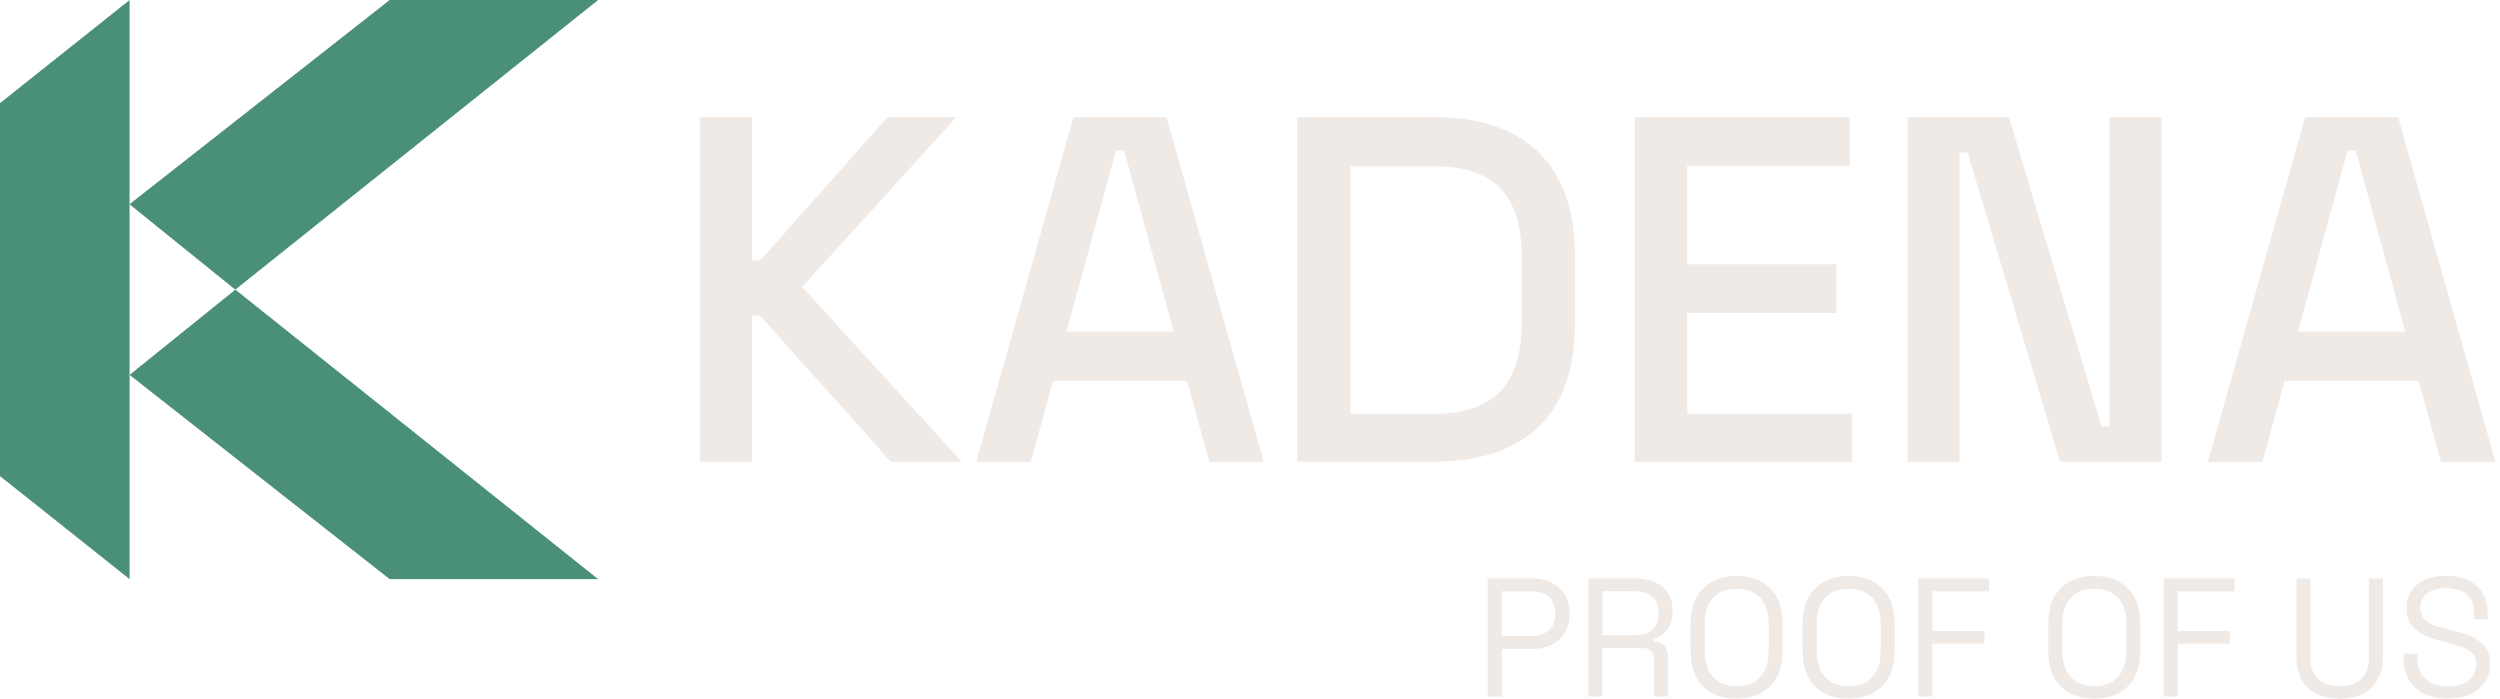
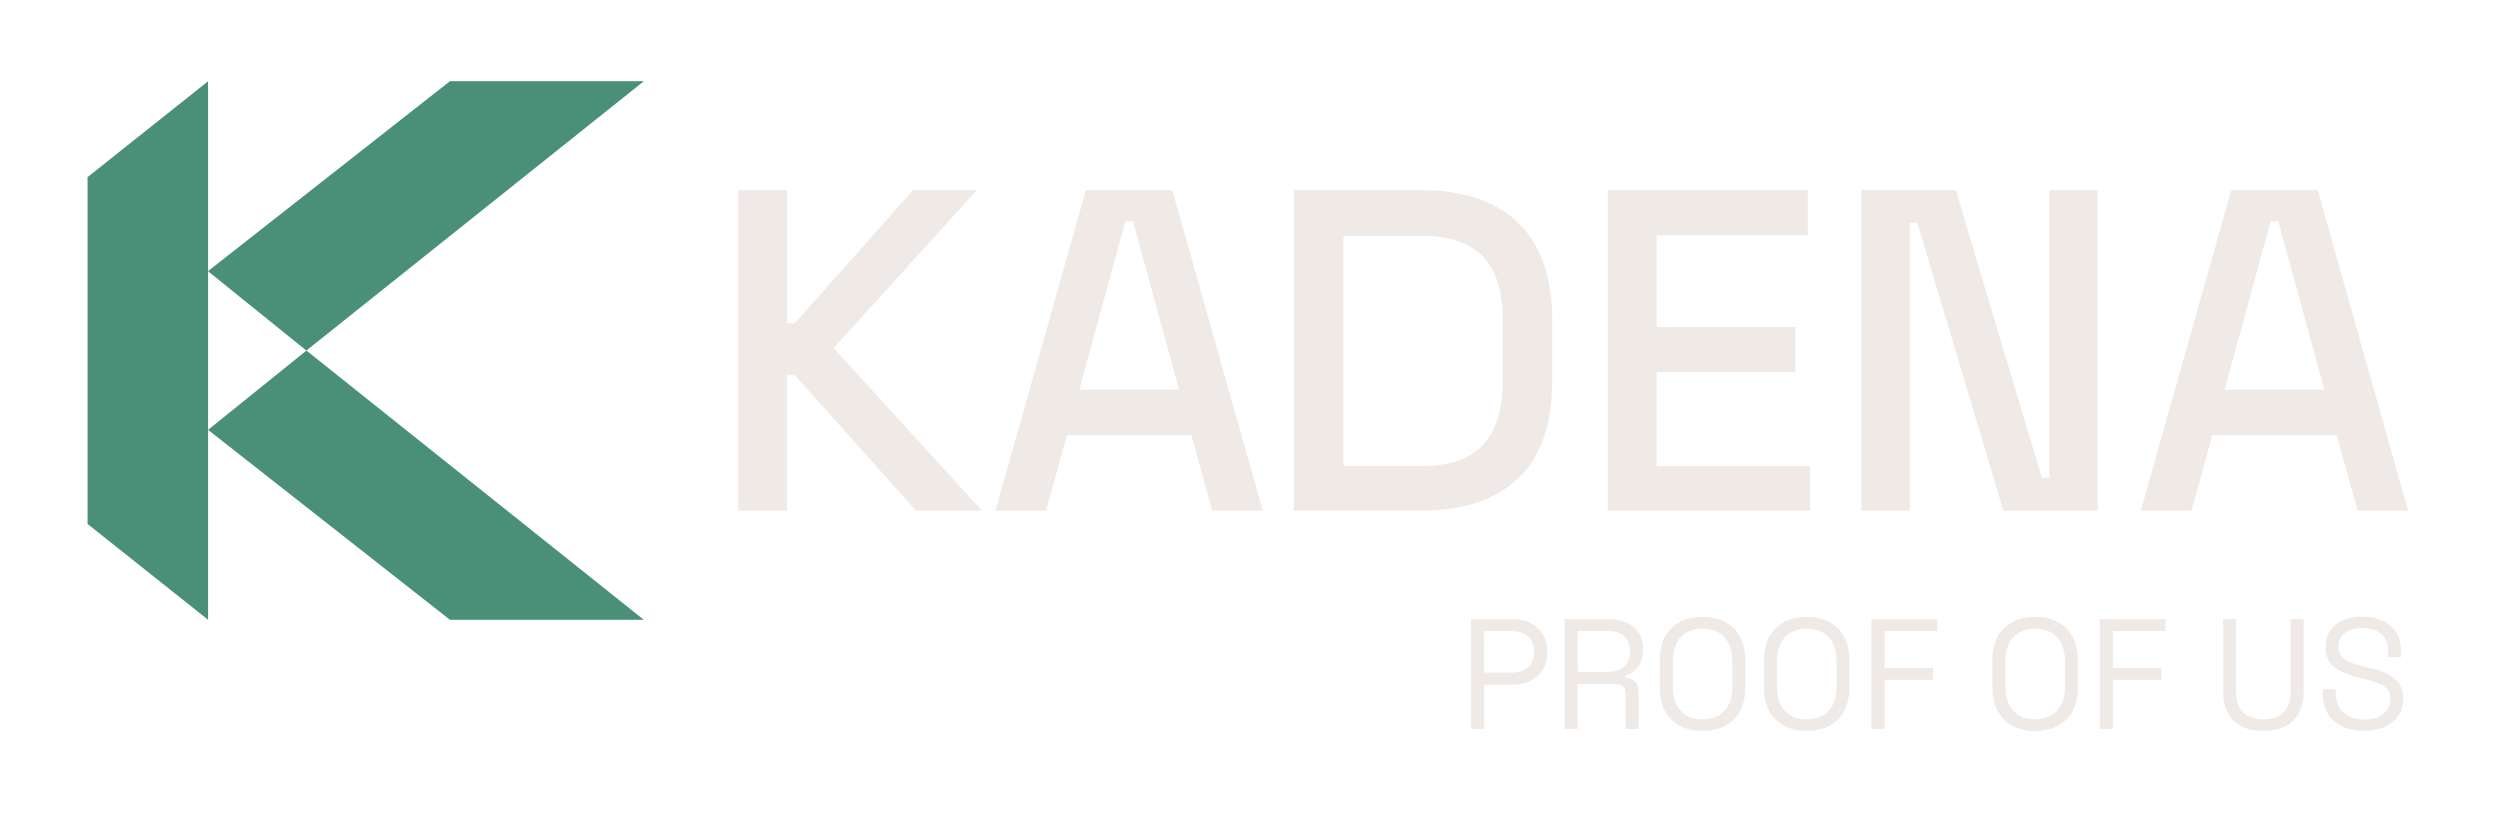
- <svg xmlns="http://www.w3.org/2000/svg" data-style="kdacolor" width="229" height="64" viewBox="0 0 229 64">
-   <path id="{kda.foundation.color.icon.brand.logo.default}" d="M54.79 53.05H35.68L35.53 52.92L11.87 34.34L21.56 26.53L54.64 52.93L54.8 53.06L54.79 53.05Z" fill="#4A9079" />
-   <path id="{kda.foundation.color.icon.brand.logo.default}" d="M54.79 0H35.68L35.53 0.13L11.86 18.71L21.55 26.53L54.63 0.13L54.79 0Z" fill="#4A9079" />
-   <path id="{kda.foundation.color.icon.brand.logo.default}" d="M11.87 27.7V53.05H11.86L11.71 52.92L0.2 43.77L0.17 43.75L0 43.62V9.44L0.17 9.31L0.2 9.29L11.71 0.13L11.86 0.01H11.87V18.71V27.71V27.7Z" fill="#4A9079" />
-   <path id="{kda.foundation.color.text.brand.wordmark.inverse.default}" d="M64.1 42.31V10.73H68.9V23.85H69.64C71.59 21.68 75.48 17.3 81.3 10.73H87.59C85.23 13.35 80.53 18.53 73.48 26.28C75.92 28.95 80.8 34.29 88.11 42.31H81.6C79.62 40.08 75.63 35.62 69.63 28.92H68.89V42.31H64.08H64.1Z" fill="#F0EAE6" />
-   <path id="{kda.foundation.color.text.brand.wordmark.inverse.default}" d="M89.42 42.31C90.9 37.06 93.87 26.53 98.33 10.73H106.85C108.33 15.98 111.31 26.51 115.76 42.31H110.78C110.43 41.08 109.75 38.6 108.73 34.87H96.46C96.14 36.1 95.45 38.58 94.41 42.31H89.43H89.42ZM97.68 30.38H107.51C106.75 27.59 105.24 22.05 102.97 13.78H102.23C101.47 16.54 99.96 22.08 97.69 30.38H97.68Z" fill="#F0EAE6" />
-   <path id="{kda.foundation.color.text.brand.wordmark.inverse.default}" d="M118.82 42.31V10.73H131.35C135.51 10.73 138.7 11.8 140.91 13.94C143.15 16.09 144.27 19.3 144.27 23.58V29.48C144.27 33.8 143.15 37.01 140.91 39.12C138.7 41.23 135.51 42.29 131.35 42.29H118.82V42.31ZM123.71 37.91H131.4C134.11 37.91 136.12 37.22 137.43 35.84C138.74 34.43 139.39 32.36 139.39 29.63V23.42C139.39 20.66 138.73 18.6 137.43 17.25C136.12 15.9 134.11 15.23 131.4 15.23H123.71V37.91Z" fill="#F0EAE6" />
-   <path id="{kda.foundation.color.text.brand.wordmark.inverse.default}" d="M149.74 42.31V10.73H169.44V15.18H154.55V24.21H168.22V28.66H154.55V37.91H169.66V42.31H149.74Z" fill="#F0EAE6" />
-   <path id="{kda.foundation.color.text.brand.wordmark.inverse.default}" d="M174.73 42.31V10.73H184.03C185.43 15.46 188.25 24.9 192.5 39.05H193.24V10.73H198V42.31H188.7C187.3 37.58 184.48 28.13 180.23 13.95H179.49V42.31H174.73Z" fill="#F0EAE6" />
-   <path id="{kda.foundation.color.text.brand.wordmark.inverse.default}" d="M202.24 42.31C203.73 37.06 206.69 26.53 211.15 10.73H219.67C221.15 15.98 224.12 26.51 228.58 42.31H223.6C223.25 41.08 222.57 38.6 221.55 34.87H209.28C208.96 36.1 208.27 38.58 207.23 42.31H202.25H202.24ZM210.49 30.38H220.32C219.56 27.59 218.05 22.05 215.78 13.78H215.04C214.28 16.54 212.77 22.08 210.5 30.38H210.49Z" fill="#F0EAE6" />
-   <path id="{kda.foundation.color.text.brand.wordmark.inverse.default}" d="M136.27 63.79V52.98H140.38C141.03 52.98 141.61 53.11 142.12 53.36C142.62 53.61 143.02 53.97 143.32 54.43C143.62 54.9 143.77 55.47 143.77 56.12V56.32C143.77 56.97 143.62 57.53 143.31 57.99C143.01 58.46 142.61 58.82 142.1 59.08C141.59 59.32 141.02 59.44 140.39 59.44H137.57V63.8H136.28L136.27 63.79ZM137.56 58.25H140.24C140.93 58.25 141.47 58.08 141.87 57.74C142.27 57.4 142.47 56.91 142.47 56.28V56.13C142.47 55.51 142.27 55.02 141.87 54.67C141.48 54.33 140.94 54.16 140.24 54.16H137.56V58.26V58.25Z" fill="#F0EAE6" />
-   <path id="{kda.foundation.color.text.brand.wordmark.inverse.default}" d="M145.49 63.79V52.98H149.84C150.5 52.98 151.08 53.1 151.59 53.33C152.1 53.56 152.49 53.89 152.77 54.32C153.06 54.74 153.21 55.26 153.21 55.86V56.03C153.21 56.74 153.04 57.31 152.7 57.72C152.36 58.13 151.96 58.41 151.5 58.55V58.76C151.87 58.76 152.18 58.89 152.41 59.12C152.65 59.35 152.77 59.7 152.77 60.16V63.8H151.5V60.33C151.5 60.02 151.41 59.78 151.24 59.61C151.08 59.45 150.83 59.37 150.49 59.37H146.77V63.8H145.48L145.49 63.79ZM146.78 58.18H149.72C150.42 58.18 150.96 58.01 151.35 57.67C151.73 57.33 151.92 56.85 151.92 56.22V56.11C151.92 55.5 151.73 55.01 151.35 54.66C150.97 54.32 150.43 54.15 149.72 54.15H146.78V58.18Z" fill="#F0EAE6" />
-   <path id="{kda.foundation.color.text.brand.wordmark.inverse.default}" d="M159.07 64C157.79 64 156.77 63.63 156.01 62.88C155.24 62.14 154.86 61.05 154.86 59.62V57.15C154.86 55.71 155.24 54.62 156.01 53.88C156.77 53.14 157.79 52.76 159.07 52.76C160.35 52.76 161.38 53.13 162.14 53.88C162.91 54.62 163.29 55.71 163.29 57.15V59.62C163.29 61.05 162.91 62.13 162.14 62.88C161.38 63.62 160.36 64 159.07 64ZM159.07 62.85C160 62.85 160.72 62.57 161.23 62.01C161.75 61.45 162.01 60.67 162.01 59.67V57.11C162.01 56.11 161.75 55.32 161.23 54.76C160.72 54.21 160 53.93 159.07 53.93C158.14 53.93 157.44 54.21 156.93 54.76C156.41 55.32 156.15 56.11 156.15 57.11V59.67C156.15 60.66 156.41 61.45 156.93 62.01C157.44 62.57 158.15 62.85 159.07 62.85Z" fill="#F0EAE6" />
-   <path id="{kda.foundation.color.text.brand.wordmark.inverse.default}" d="M169.33 64C168.05 64 167.03 63.63 166.27 62.88C165.5 62.14 165.12 61.05 165.12 59.62V57.15C165.12 55.71 165.5 54.62 166.27 53.88C167.03 53.14 168.05 52.76 169.33 52.76C170.61 52.76 171.64 53.13 172.4 53.88C173.17 54.62 173.55 55.71 173.55 57.15V59.62C173.55 61.05 173.17 62.13 172.4 62.88C171.64 63.62 170.62 64 169.33 64ZM169.33 62.85C170.26 62.85 170.98 62.57 171.49 62.01C172.01 61.45 172.27 60.67 172.27 59.67V57.11C172.27 56.11 172.01 55.32 171.49 54.76C170.98 54.21 170.26 53.93 169.33 53.93C168.4 53.93 167.7 54.21 167.19 54.76C166.67 55.32 166.41 56.11 166.41 57.11V59.67C166.41 60.66 166.67 61.45 167.19 62.01C167.7 62.57 168.41 62.85 169.33 62.85Z" fill="#F0EAE6" />
-   <path id="{kda.foundation.color.text.brand.wordmark.inverse.default}" d="M175.71 63.79V52.98H182.2V54.16H177V57.8H181.78V58.96H177V63.8H175.71V63.79Z" fill="#F0EAE6" />
-   <path id="{kda.foundation.color.text.brand.wordmark.inverse.default}" d="M191.83 64C190.55 64 189.53 63.63 188.77 62.88C188 62.14 187.62 61.05 187.62 59.62V57.15C187.62 55.71 188 54.62 188.77 53.88C189.53 53.14 190.55 52.76 191.83 52.76C193.11 52.76 194.14 53.13 194.9 53.88C195.67 54.62 196.05 55.71 196.05 57.15V59.62C196.05 61.05 195.67 62.13 194.9 62.88C194.14 63.62 193.12 64 191.83 64ZM191.83 62.85C192.76 62.85 193.48 62.57 193.99 62.01C194.51 61.45 194.77 60.67 194.77 59.67V57.11C194.77 56.11 194.51 55.32 193.99 54.76C193.48 54.21 192.76 53.93 191.83 53.93C190.9 53.93 190.2 54.21 189.69 54.76C189.17 55.32 188.91 56.11 188.91 57.11V59.67C188.91 60.66 189.17 61.45 189.69 62.01C190.2 62.57 190.91 62.85 191.83 62.85Z" fill="#F0EAE6" />
-   <path id="{kda.foundation.color.text.brand.wordmark.inverse.default}" d="M198.2 63.79V52.98H204.69V54.16H199.49V57.8H204.27V58.96H199.49V63.8H198.2V63.79Z" fill="#F0EAE6" />
-   <path id="{kda.foundation.color.text.brand.wordmark.inverse.default}" d="M214.31 64C213.51 64 212.82 63.86 212.23 63.58C211.63 63.29 211.17 62.86 210.85 62.3C210.52 61.72 210.36 61.01 210.36 60.17V52.98H211.63V60.19C211.63 61.07 211.86 61.74 212.33 62.19C212.8 62.63 213.46 62.85 214.31 62.85C215.16 62.85 215.82 62.63 216.29 62.19C216.76 61.74 216.99 61.07 216.99 60.19V52.98H218.28V60.17C218.28 61 218.11 61.71 217.78 62.28C217.46 62.85 217 63.28 216.39 63.58C215.8 63.86 215.1 64 214.31 64Z" fill="#F0EAE6" />
-   <path id="{kda.foundation.color.text.brand.wordmark.inverse.default}" d="M224.24 64C223.46 64 222.76 63.86 222.14 63.59C221.53 63.31 221.05 62.89 220.69 62.34C220.34 61.77 220.17 61.06 220.17 60.21V59.89H221.44V60.21C221.44 61.11 221.7 61.78 222.22 62.21C222.75 62.65 223.43 62.87 224.24 62.87C225.05 62.87 225.71 62.68 226.16 62.3C226.6 61.92 226.82 61.43 226.82 60.85C226.82 60.46 226.72 60.14 226.52 59.9C226.32 59.66 226.04 59.47 225.68 59.33C225.32 59.18 224.9 59.04 224.42 58.92C224.24 58.88 223.98 58.81 223.63 58.72C223 58.56 222.45 58.36 221.97 58.12C221.49 57.89 221.11 57.58 220.83 57.2C220.57 56.81 220.44 56.31 220.44 55.69C220.44 55.07 220.59 54.56 220.89 54.12C221.19 53.68 221.61 53.34 222.15 53.09C222.71 52.86 223.34 52.74 224.05 52.74C224.76 52.74 225.43 52.87 226.01 53.12C226.59 53.37 227.04 53.74 227.36 54.24C227.7 54.72 227.87 55.34 227.87 56.08V56.73H226.6V56.08C226.6 55.56 226.49 55.13 226.27 54.81C226.05 54.49 225.74 54.25 225.36 54.1C224.98 53.95 224.54 53.87 224.05 53.87C223.35 53.87 222.79 54.02 222.36 54.34C221.93 54.65 221.71 55.09 221.71 55.67C221.71 56.05 221.8 56.36 221.98 56.61C222.16 56.84 222.42 57.04 222.76 57.2C223.1 57.34 223.5 57.47 223.97 57.58C224.15 57.63 224.41 57.7 224.76 57.79C225.39 57.92 225.95 58.1 226.44 58.33C226.94 58.56 227.34 58.88 227.64 59.28C227.94 59.67 228.09 60.18 228.09 60.82C228.09 61.46 227.93 62.02 227.61 62.49C227.29 62.96 226.84 63.33 226.26 63.61C225.68 63.86 225.01 63.99 224.24 63.99V64Z" fill="#F0EAE6" />
+ <svg xmlns="http://www.w3.org/2000/svg" data-style="kdacolor" width="197" height="64" viewBox="0 0 197 64">
+   <path id="{kda.foundation.color.icon.brand.logo.default}" d="M50.732 48.84H35.444L35.324 48.736L16.396 33.872L24.148 27.624L50.612 48.744L50.74 48.848L50.732 48.84Z" fill="#4A9079" />
+   <path id="{kda.foundation.color.icon.brand.logo.default}" d="M50.732 6.4H35.444L35.324 6.504L16.388 21.368L24.14 27.624L50.604 6.504L50.732 6.4Z" fill="#4A9079" />
+   <path id="{kda.foundation.color.icon.brand.logo.default}" d="M16.396 28.56V48.84H16.388L16.268 48.736L7.06 41.416L7.036 41.4L6.9 41.296V13.952L7.036 13.848L7.06 13.832L16.268 6.504L16.388 6.408H16.396V21.368V28.568V28.56Z" fill="#4A9079" />
+   <path id="{kda.foundation.color.text.brand.wordmark.inverse.default}" d="M58.18 40.248V14.984H62.02V25.48H62.612C64.172 23.744 67.284 20.24 71.94 14.984H76.972C75.084 17.08 71.324 21.224 65.684 27.424C67.636 29.56 71.54 33.832 77.388 40.248H72.18C70.596 38.464 67.404 34.896 62.604 29.536H62.012V40.248H58.164H58.18Z" fill="#F0EAE6" />
+   <path id="{kda.foundation.color.text.brand.wordmark.inverse.default}" d="M78.436 40.248C79.62 36.048 81.996 27.624 85.564 14.984H92.38C93.564 19.184 95.948 27.608 99.508 40.248H95.524C95.244 39.264 94.7 37.28 93.884 34.296H84.068C83.812 35.28 83.26 37.264 82.428 40.248H78.444H78.436ZM85.044 30.704H92.908C92.3 28.472 91.092 24.04 89.276 17.424H88.684C88.076 19.632 86.868 24.064 85.052 30.704H85.044Z" fill="#F0EAE6" />
+   <path id="{kda.foundation.color.text.brand.wordmark.inverse.default}" d="M101.956 40.248V14.984H111.98C115.308 14.984 117.86 15.84 119.628 17.552C121.42 19.272 122.316 21.84 122.316 25.264V29.984C122.316 33.44 121.42 36.008 119.628 37.696C117.86 39.384 115.308 40.232 111.98 40.232H101.956V40.248ZM105.868 36.728H112.02C114.188 36.728 115.796 36.176 116.844 35.072C117.892 33.944 118.412 32.288 118.412 30.104V25.136C118.412 22.928 117.884 21.28 116.844 20.2C115.796 19.12 114.188 18.584 112.02 18.584H105.868V36.728Z" fill="#F0EAE6" />
+   <path id="{kda.foundation.color.text.brand.wordmark.inverse.default}" d="M126.692 40.248V14.984H142.452V18.544H130.54V25.768H141.476V29.328H130.54V36.728H142.628V40.248H126.692Z" fill="#F0EAE6" />
+   <path id="{kda.foundation.color.text.brand.wordmark.inverse.default}" d="M146.684 40.248V14.984H154.124C155.244 18.768 157.5 26.32 160.9 37.64H161.492V14.984H165.3V40.248H157.86C156.74 36.464 154.484 28.904 151.084 17.56H150.492V40.248H146.684Z" fill="#F0EAE6" />
+   <path id="{kda.foundation.color.text.brand.wordmark.inverse.default}" d="M168.692 40.248C169.884 36.048 172.252 27.624 175.82 14.984H182.636C183.82 19.184 186.196 27.608 189.764 40.248H185.78C185.5 39.264 184.956 37.28 184.14 34.296H174.324C174.068 35.28 173.516 37.264 172.684 40.248H168.7H168.692ZM175.292 30.704H183.156C182.548 28.472 181.34 24.04 179.524 17.424H178.932C178.324 19.632 177.116 24.064 175.3 30.704H175.292Z" fill="#F0EAE6" />
+   <path id="{kda.foundation.color.text.brand.wordmark.inverse.default}" d="M115.916 57.432V48.784H119.204C119.724 48.784 120.188 48.888 120.596 49.088C120.996 49.288 121.316 49.576 121.556 49.944C121.796 50.32 121.916 50.776 121.916 51.296V51.456C121.916 51.976 121.796 52.424 121.548 52.792C121.308 53.168 120.988 53.456 120.58 53.664C120.172 53.856 119.716 53.952 119.212 53.952H116.956V57.44H115.924L115.916 57.432ZM116.948 53H119.092C119.644 53 120.076 52.864 120.396 52.592C120.716 52.32 120.876 51.928 120.876 51.424V51.304C120.876 50.808 120.716 50.416 120.396 50.136C120.084 49.864 119.652 49.728 119.092 49.728H116.948V53.008V53Z" fill="#F0EAE6" />
+   <path id="{kda.foundation.color.text.brand.wordmark.inverse.default}" d="M123.292 57.432V48.784H126.772C127.3 48.784 127.764 48.88 128.172 49.064C128.58 49.248 128.892 49.512 129.116 49.856C129.348 50.192 129.468 50.608 129.468 51.088V51.224C129.468 51.792 129.332 52.248 129.06 52.576C128.788 52.904 128.468 53.128 128.1 53.24V53.408C128.396 53.408 128.644 53.512 128.828 53.696C129.02 53.88 129.116 54.16 129.116 54.528V57.44H128.1V54.664C128.1 54.416 128.028 54.224 127.892 54.088C127.764 53.96 127.564 53.896 127.292 53.896H124.316V57.44H123.284L123.292 57.432ZM124.324 52.944H126.676C127.236 52.944 127.668 52.808 127.98 52.536C128.284 52.264 128.436 51.88 128.436 51.376V51.288C128.436 50.8 128.284 50.408 127.98 50.128C127.676 49.856 127.244 49.72 126.676 49.72H124.324V52.944Z" fill="#F0EAE6" />
+   <path id="{kda.foundation.color.text.brand.wordmark.inverse.default}" d="M134.156 57.6C133.132 57.6 132.316 57.304 131.708 56.704C131.092 56.112 130.788 55.24 130.788 54.096V52.12C130.788 50.968 131.092 50.096 131.708 49.504C132.316 48.912 133.132 48.608 134.156 48.608C135.18 48.608 136.004 48.904 136.612 49.504C137.228 50.096 137.532 50.968 137.532 52.12V54.096C137.532 55.24 137.228 56.104 136.612 56.704C136.004 57.296 135.188 57.6 134.156 57.6ZM134.156 56.68C134.9 56.68 135.476 56.456 135.884 56.008C136.3 55.56 136.508 54.936 136.508 54.136V52.088C136.508 51.288 136.3 50.656 135.884 50.208C135.476 49.768 134.9 49.544 134.156 49.544C133.412 49.544 132.852 49.768 132.444 50.208C132.028 50.656 131.82 51.288 131.82 52.088V54.136C131.82 54.928 132.028 55.56 132.444 56.008C132.852 56.456 133.42 56.68 134.156 56.68Z" fill="#F0EAE6" />
+   <path id="{kda.foundation.color.text.brand.wordmark.inverse.default}" d="M142.364 57.6C141.34 57.6 140.524 57.304 139.916 56.704C139.3 56.112 138.996 55.24 138.996 54.096V52.12C138.996 50.968 139.3 50.096 139.916 49.504C140.524 48.912 141.34 48.608 142.364 48.608C143.388 48.608 144.212 48.904 144.82 49.504C145.436 50.096 145.74 50.968 145.74 52.12V54.096C145.74 55.24 145.436 56.104 144.82 56.704C144.212 57.296 143.396 57.6 142.364 57.6ZM142.364 56.68C143.108 56.68 143.684 56.456 144.092 56.008C144.508 55.56 144.716 54.936 144.716 54.136V52.088C144.716 51.288 144.508 50.656 144.092 50.208C143.684 49.768 143.108 49.544 142.364 49.544C141.62 49.544 141.06 49.768 140.652 50.208C140.236 50.656 140.028 51.288 140.028 52.088V54.136C140.028 54.928 140.236 55.56 140.652 56.008C141.06 56.456 141.628 56.68 142.364 56.68Z" fill="#F0EAE6" />
+   <path id="{kda.foundation.color.text.brand.wordmark.inverse.default}" d="M147.468 57.432V48.784H152.66V49.728H148.5V52.64H152.324V53.568H148.5V57.44H147.468V57.432Z" fill="#F0EAE6" />
+   <path id="{kda.foundation.color.text.brand.wordmark.inverse.default}" d="M160.364 57.6C159.34 57.6 158.524 57.304 157.916 56.704C157.3 56.112 156.996 55.24 156.996 54.096V52.12C156.996 50.968 157.3 50.096 157.916 49.504C158.524 48.912 159.34 48.608 160.364 48.608C161.388 48.608 162.212 48.904 162.82 49.504C163.436 50.096 163.74 50.968 163.74 52.12V54.096C163.74 55.24 163.436 56.104 162.82 56.704C162.212 57.296 161.396 57.6 160.364 57.6ZM160.364 56.68C161.108 56.68 161.684 56.456 162.092 56.008C162.508 55.56 162.716 54.936 162.716 54.136V52.088C162.716 51.288 162.508 50.656 162.092 50.208C161.684 49.768 161.108 49.544 160.364 49.544C159.62 49.544 159.06 49.768 158.652 50.208C158.236 50.656 158.028 51.288 158.028 52.088V54.136C158.028 54.928 158.236 55.56 158.652 56.008C159.06 56.456 159.628 56.68 160.364 56.68Z" fill="#F0EAE6" />
+   <path id="{kda.foundation.color.text.brand.wordmark.inverse.default}" d="M165.46 57.432V48.784H170.652V49.728H166.492V52.64H170.316V53.568H166.492V57.44H165.46V57.432Z" fill="#F0EAE6" />
+   <path id="{kda.foundation.color.text.brand.wordmark.inverse.default}" d="M178.348 57.6C177.708 57.6 177.156 57.488 176.684 57.264C176.204 57.032 175.836 56.688 175.58 56.24C175.316 55.776 175.188 55.208 175.188 54.536V48.784H176.204V54.552C176.204 55.256 176.388 55.792 176.764 56.152C177.14 56.504 177.668 56.68 178.348 56.68C179.028 56.68 179.556 56.504 179.932 56.152C180.308 55.792 180.492 55.256 180.492 54.552V48.784H181.524V54.536C181.524 55.2 181.388 55.768 181.124 56.224C180.868 56.68 180.5 57.024 180.012 57.264C179.54 57.488 178.98 57.6 178.348 57.6Z" fill="#F0EAE6" />
+   <path id="{kda.foundation.color.text.brand.wordmark.inverse.default}" d="M186.292 57.6C185.668 57.6 185.108 57.488 184.612 57.272C184.124 57.048 183.74 56.712 183.452 56.272C183.172 55.816 183.036 55.248 183.036 54.568V54.312H184.052V54.568C184.052 55.288 184.26 55.824 184.676 56.168C185.1 56.52 185.644 56.696 186.292 56.696C186.94 56.696 187.468 56.544 187.828 56.24C188.18 55.936 188.356 55.544 188.356 55.08C188.356 54.768 188.276 54.512 188.116 54.32C187.956 54.128 187.732 53.976 187.444 53.864C187.156 53.744 186.82 53.632 186.436 53.536C186.292 53.504 186.084 53.448 185.804 53.376C185.3 53.248 184.86 53.088 184.476 52.896C184.092 52.712 183.788 52.464 183.564 52.16C183.356 51.848 183.252 51.448 183.252 50.952C183.252 50.456 183.372 50.048 183.612 49.696C183.852 49.344 184.188 49.072 184.62 48.872C185.068 48.688 185.572 48.592 186.14 48.592C186.708 48.592 187.244 48.696 187.708 48.896C188.172 49.096 188.532 49.392 188.788 49.792C189.06 50.176 189.196 50.672 189.196 51.264V51.784H188.18V51.264C188.18 50.848 188.092 50.504 187.916 50.248C187.74 49.992 187.492 49.8 187.188 49.68C186.884 49.56 186.532 49.496 186.14 49.496C185.58 49.496 185.132 49.616 184.788 49.872C184.444 50.12 184.268 50.472 184.268 50.936C184.268 51.24 184.34 51.488 184.484 51.688C184.628 51.872 184.836 52.032 185.108 52.16C185.38 52.272 185.7 52.376 186.076 52.464C186.22 52.504 186.428 52.56 186.708 52.632C187.212 52.736 187.66 52.88 188.052 53.064C188.452 53.248 188.772 53.504 189.012 53.824C189.252 54.136 189.372 54.544 189.372 55.056C189.372 55.568 189.244 56.016 188.988 56.392C188.732 56.768 188.372 57.064 187.908 57.288C187.444 57.488 186.908 57.592 186.292 57.592V57.6Z" fill="#F0EAE6" />
</svg>
